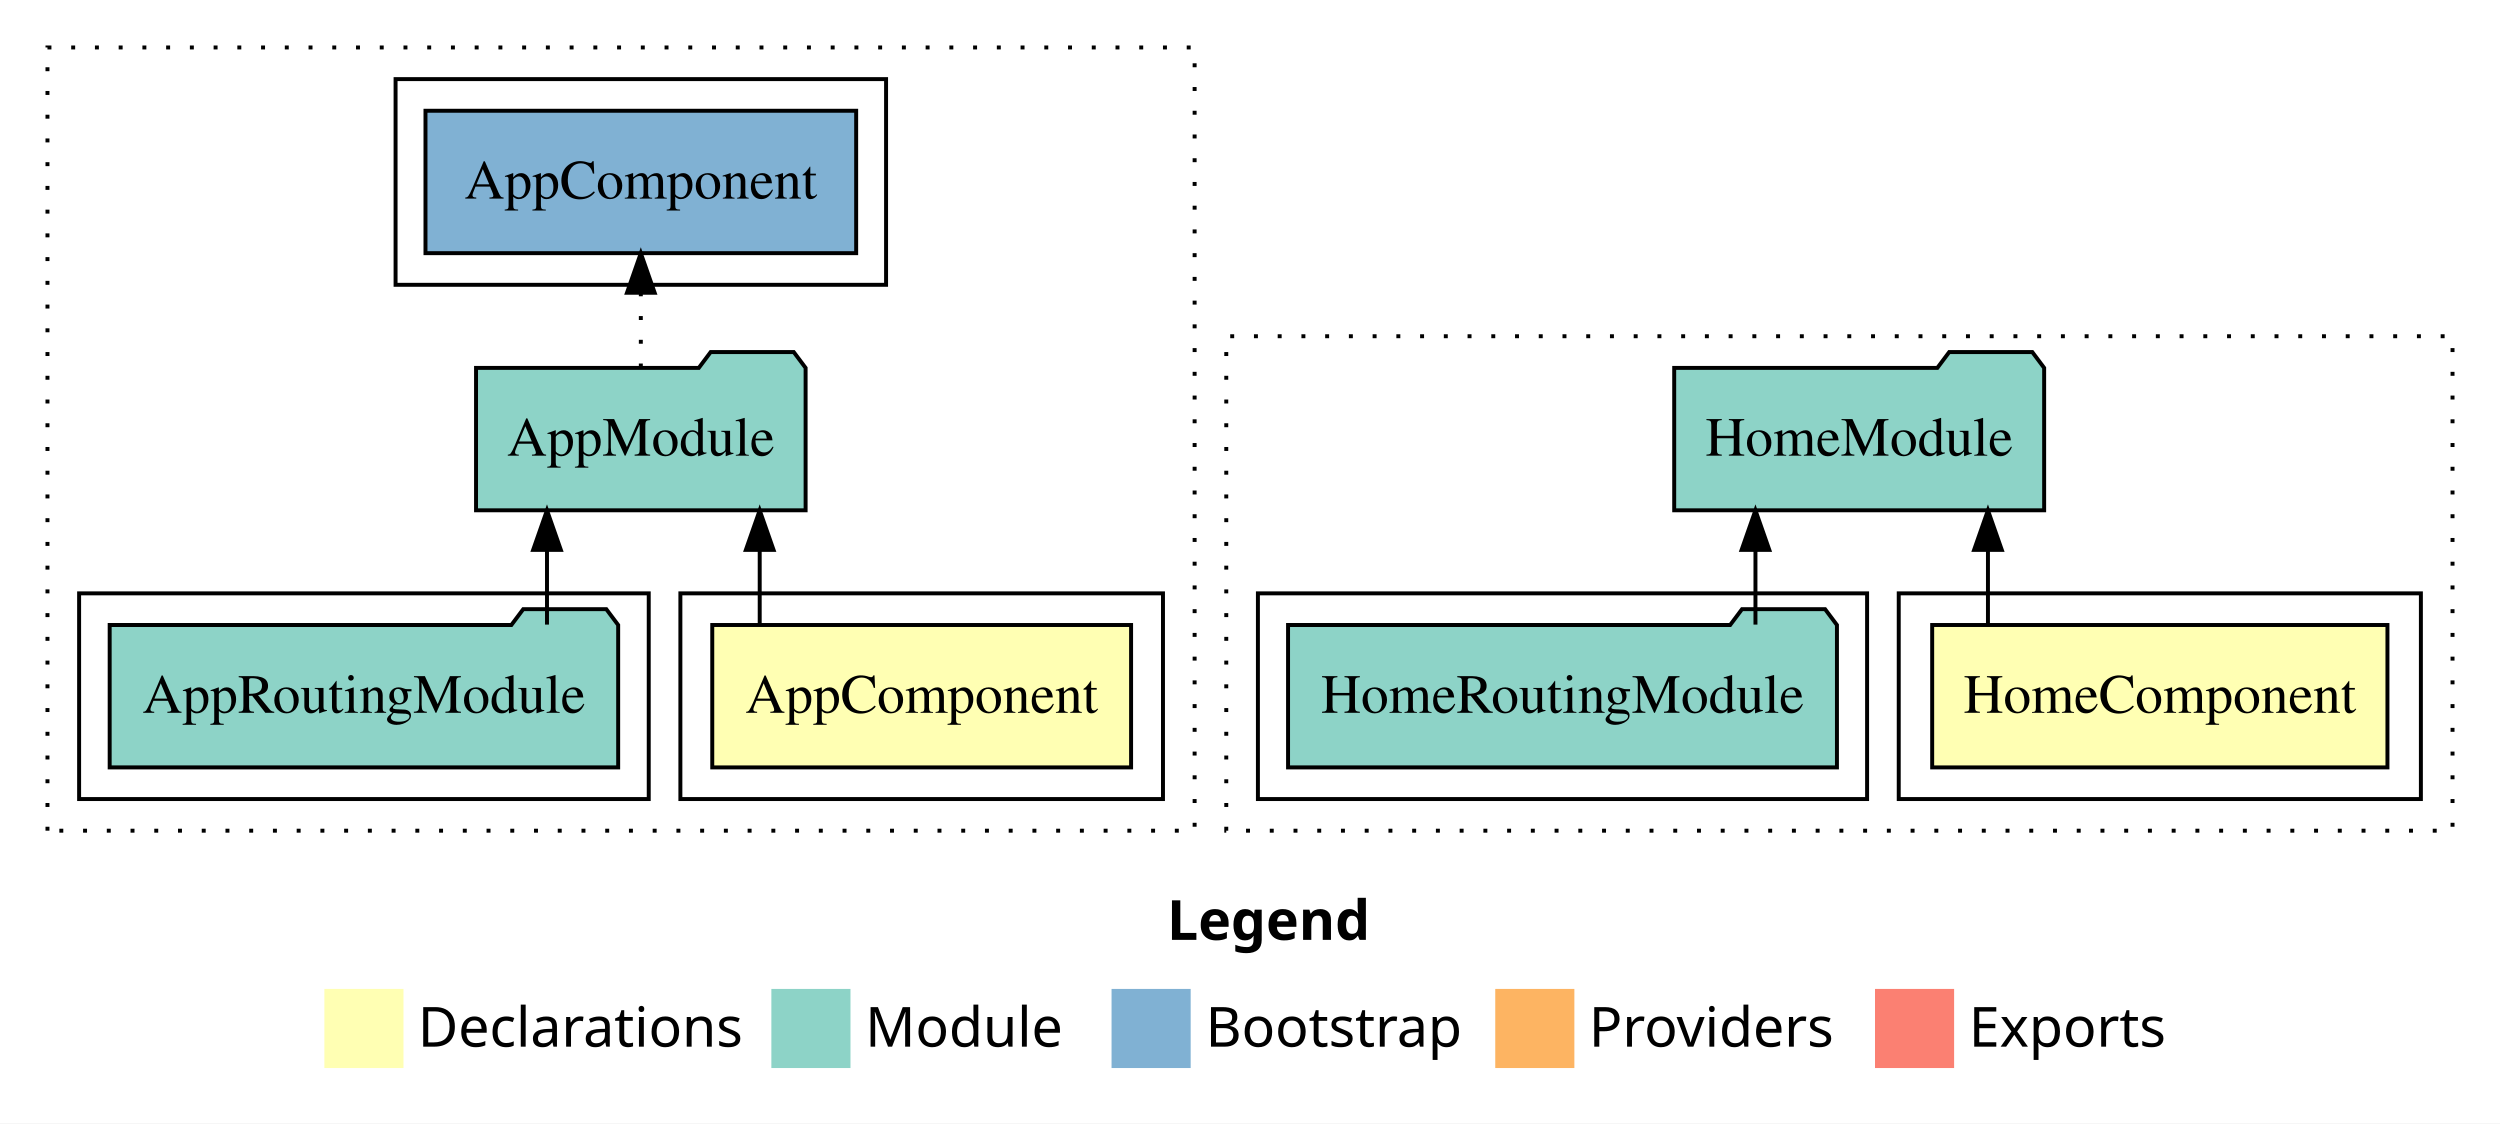
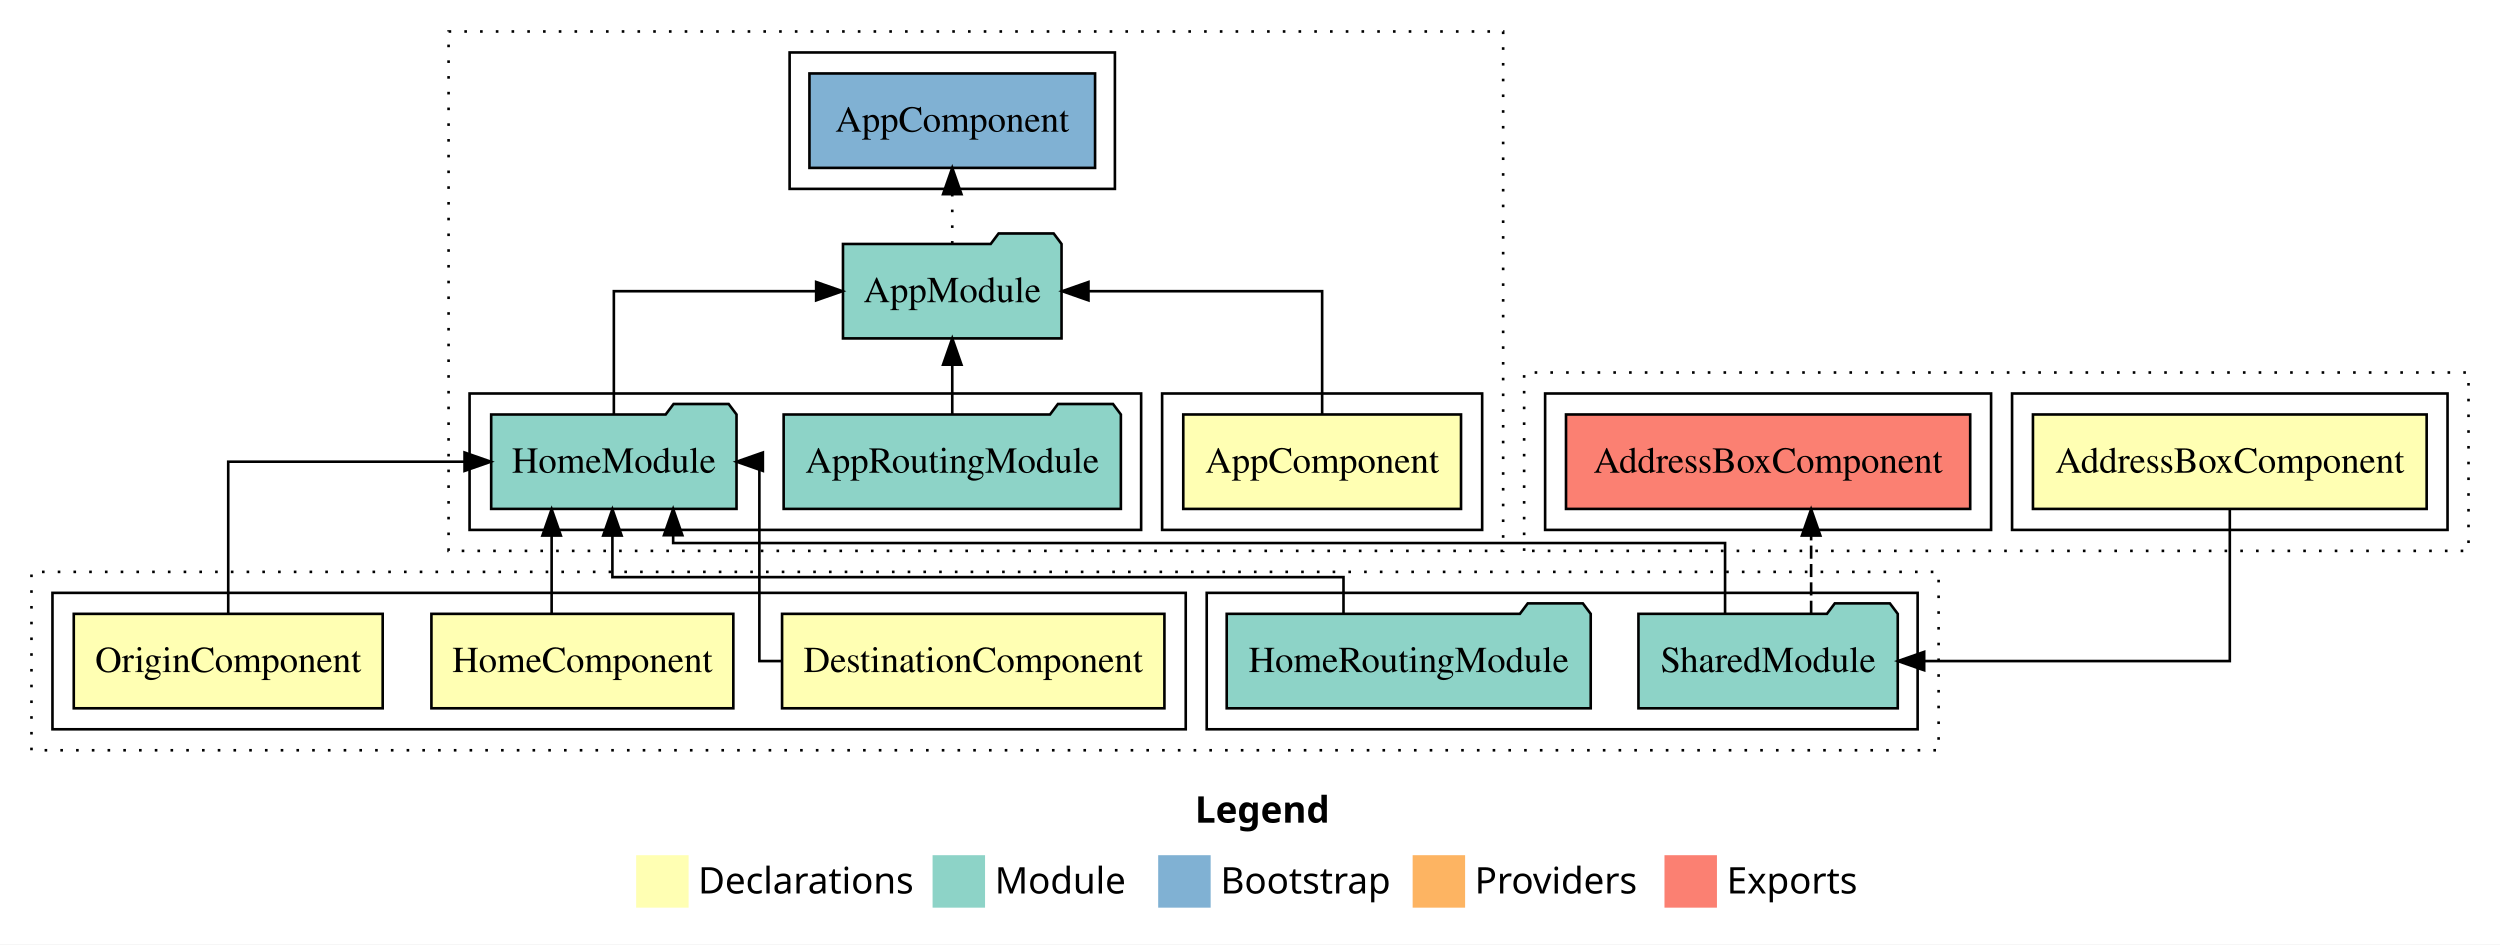
- <svg xmlns="http://www.w3.org/2000/svg" width="632pt" height="284pt" viewBox="0.00 0.00 632.00 284.00">
-   <g id="graph0" class="graph" transform="scale(1 1) rotate(0) translate(4 280)">
-     <polygon fill="#ffffff" stroke="transparent" points="-4,4 -4,-280 628,-280 628,4 -4,4" />
-     <text text-anchor="start" x="291.009" y="-42.4" font-family="sans-serif" font-weight="bold" font-size="14.00" fill="#000000">Legend</text>
-     <polygon fill="#ffffb3" stroke="transparent" points="78,-10 78,-30 98,-30 98,-10 78,-10" />
-     <text text-anchor="start" x="101.629" y="-15.4" font-family="sans-serif" font-size="14.00" fill="#000000">  Declarations</text>
-     <polygon fill="#8dd3c7" stroke="transparent" points="191,-10 191,-30 211,-30 211,-10 191,-10" />
-     <text text-anchor="start" x="214.725" y="-15.4" font-family="sans-serif" font-size="14.00" fill="#000000">  Module</text>
-     <polygon fill="#80b1d3" stroke="transparent" points="277,-10 277,-30 297,-30 297,-10 277,-10" />
-     <text text-anchor="start" x="300.781" y="-15.4" font-family="sans-serif" font-size="14.00" fill="#000000">  Bootstrap</text>
-     <polygon fill="#fdb462" stroke="transparent" points="374,-10 374,-30 394,-30 394,-10 374,-10" />
-     <text text-anchor="start" x="397.673" y="-15.4" font-family="sans-serif" font-size="14.00" fill="#000000">  Providers</text>
-     <polygon fill="#fb8072" stroke="transparent" points="470,-10 470,-30 490,-30 490,-10 470,-10" />
-     <text text-anchor="start" x="493.726" y="-15.4" font-family="sans-serif" font-size="14.00" fill="#000000">  Exports</text>
+ <svg xmlns="http://www.w3.org/2000/svg" width="953pt" height="360pt" viewBox="0.00 0.00 953.00 360.00">
+   <g id="graph0" class="graph" transform="scale(1 1) rotate(0) translate(4 356)">
+     <polygon fill="#ffffff" stroke="transparent" points="-4,4 -4,-356 949,-356 949,4 -4,4" />
+     <text text-anchor="start" x="451.509" y="-42.4" font-family="sans-serif" font-weight="bold" font-size="14.00" fill="#000000">Legend</text>
+     <polygon fill="#ffffb3" stroke="transparent" points="238.5,-10 238.5,-30 258.5,-30 258.5,-10 238.5,-10" />
+     <text text-anchor="start" x="262.129" y="-15.4" font-family="sans-serif" font-size="14.00" fill="#000000">  Declarations</text>
+     <polygon fill="#8dd3c7" stroke="transparent" points="351.5,-10 351.5,-30 371.5,-30 371.5,-10 351.5,-10" />
+     <text text-anchor="start" x="375.225" y="-15.4" font-family="sans-serif" font-size="14.00" fill="#000000">  Module</text>
+     <polygon fill="#80b1d3" stroke="transparent" points="437.5,-10 437.5,-30 457.5,-30 457.5,-10 437.5,-10" />
+     <text text-anchor="start" x="461.281" y="-15.4" font-family="sans-serif" font-size="14.00" fill="#000000">  Bootstrap</text>
+     <polygon fill="#fdb462" stroke="transparent" points="534.5,-10 534.5,-30 554.5,-30 554.5,-10 534.5,-10" />
+     <text text-anchor="start" x="558.173" y="-15.4" font-family="sans-serif" font-size="14.00" fill="#000000">  Providers</text>
+     <polygon fill="#fb8072" stroke="transparent" points="630.5,-10 630.5,-30 650.5,-30 650.5,-10 630.5,-10" />
+     <text text-anchor="start" x="654.226" y="-15.4" font-family="sans-serif" font-size="14.00" fill="#000000">  Exports</text>
    <g id="clust1" class="cluster">
-       <polygon fill="none" stroke="#000000" stroke-dasharray="1,5" points="8,-70 8,-268 298,-268 298,-70 8,-70" />
+       <polygon fill="none" stroke="#000000" stroke-dasharray="1,5" points="167,-146 167,-344 569,-344 569,-146 167,-146" />
    </g>
    <g id="clust2" class="cluster">
-       <polygon fill="none" stroke="#000000" points="168,-78 168,-130 290,-130 290,-78 168,-78" />
+       <polygon fill="none" stroke="#000000" points="439,-154 439,-206 561,-206 561,-154 439,-154" />
    </g>
    <g id="clust4" class="cluster">
-       <polygon fill="none" stroke="#000000" points="16,-78 16,-130 160,-130 160,-78 16,-78" />
+       <polygon fill="none" stroke="#000000" points="175,-154 175,-206 431,-206 431,-154 175,-154" />
    </g>
    <g id="clust6" class="cluster">
-       <polygon fill="none" stroke="#000000" points="96,-208 96,-260 220,-260 220,-208 96,-208" />
+       <polygon fill="none" stroke="#000000" points="297,-284 297,-336 421,-336 421,-284 297,-284" />
    </g>
-     <g id="clust20" class="cluster">
-       <polygon fill="none" stroke="#000000" stroke-dasharray="1,5" points="306,-70 306,-195 616,-195 616,-70 306,-70" />
+     <g id="clust26" class="cluster">
+       <polygon fill="none" stroke="#000000" stroke-dasharray="1,5" points="8,-70 8,-138 735,-138 735,-70 8,-70" />
    </g>
-     <g id="clust21" class="cluster">
-       <polygon fill="none" stroke="#000000" points="476,-78 476,-130 608,-130 608,-78 476,-78" />
+     <g id="clust27" class="cluster">
+       <polygon fill="none" stroke="#000000" points="16,-78 16,-130 448,-130 448,-78 16,-78" />
    </g>
-     <g id="clust23" class="cluster">
-       <polygon fill="none" stroke="#000000" points="314,-78 314,-130 468,-130 468,-78 314,-78" />
+     <g id="clust31" class="cluster">
+       <polygon fill="none" stroke="#000000" points="456,-78 456,-130 727,-130 727,-78 456,-78" />
+     </g>
+     <g id="clust41" class="cluster">
+       <polygon fill="none" stroke="#000000" stroke-dasharray="1,5" points="577,-146 577,-214 937,-214 937,-146 577,-146" />
+     </g>
+     <g id="clust42" class="cluster">
+       <polygon fill="none" stroke="#000000" points="763,-154 763,-206 929,-206 929,-154 763,-154" />
+     </g>
+     <g id="clust45" class="cluster">
+       <polygon fill="none" stroke="#000000" points="585,-154 585,-206 755,-206 755,-154 585,-154" />
    </g>
    <g id="node1" class="node">
-       <polygon fill="#ffffb3" stroke="#000000" points="281.94,-122 176.06,-122 176.06,-86 281.94,-86 281.94,-122" />
-       <text text-anchor="middle" x="229" y="-99.8" font-family="Times,serif" font-size="14.00" fill="#000000">AppComponent</text>
+       <polygon fill="#ffffb3" stroke="#000000" points="552.94,-198 447.06,-198 447.06,-162 552.94,-162 552.94,-198" />
+       <text text-anchor="middle" x="500" y="-175.8" font-family="Times,serif" font-size="14.00" fill="#000000">AppComponent</text>
    </g>
    <g id="node2" class="node">
-       <polygon fill="#8dd3c7" stroke="#000000" points="199.657,-187 196.657,-191 175.657,-191 172.657,-187 116.343,-187 116.343,-151 199.657,-151 199.657,-187" />
-       <text text-anchor="middle" x="158" y="-164.8" font-family="Times,serif" font-size="14.00" fill="#000000">AppModule</text>
+       <polygon fill="#8dd3c7" stroke="#000000" points="400.657,-263 397.657,-267 376.657,-267 373.657,-263 317.343,-263 317.343,-227 400.657,-227 400.657,-263" />
+       <text text-anchor="middle" x="359" y="-240.8" font-family="Times,serif" font-size="14.00" fill="#000000">AppModule</text>
    </g>
    <g id="edge1" class="edge">
-       <path fill="none" stroke="#000000" d="M188.054,-122.106C188.054,-122.106 188.054,-140.991 188.054,-140.991" />
-       <polygon fill="#000000" stroke="#000000" points="184.554,-140.991 188.054,-150.991 191.554,-140.991 184.554,-140.991" />
+       <path fill="none" stroke="#000000" d="M500,-198.106C500,-217.339 500,-245 500,-245 500,-245 410.923,-245 410.923,-245" />
+       <polygon fill="#000000" stroke="#000000" points="410.923,-241.5 400.923,-245 410.923,-248.5 410.923,-241.5" />
+     </g>
+     <g id="node5" class="node">
+       <polygon fill="#80b1d3" stroke="#000000" points="413.439,-328 304.561,-328 304.561,-292 413.439,-292 413.439,-328" />
+       <text text-anchor="middle" x="359" y="-305.8" font-family="Times,serif" font-size="14.00" fill="#000000">AppComponent </text>
+     </g>
+     <g id="edge4" class="edge">
+       <path fill="none" stroke="#000000" stroke-dasharray="1,5" d="M359,-263.106C359,-263.106 359,-281.991 359,-281.991" />
+       <polygon fill="#000000" stroke="#000000" points="355.5,-281.991 359,-291.991 362.5,-281.991 355.5,-281.991" />
+     </g>
+     <g id="node3" class="node">
+       <polygon fill="#8dd3c7" stroke="#000000" points="423.274,-198 420.274,-202 399.274,-202 396.274,-198 294.726,-198 294.726,-162 423.274,-162 423.274,-198" />
+       <text text-anchor="middle" x="359" y="-175.8" font-family="Times,serif" font-size="14.00" fill="#000000">AppRoutingModule</text>
+     </g>
+     <g id="edge2" class="edge">
+       <path fill="none" stroke="#000000" d="M359,-198.106C359,-198.106 359,-216.991 359,-216.991" />
+       <polygon fill="#000000" stroke="#000000" points="355.5,-216.991 359,-226.991 362.5,-216.991 355.5,-216.991" />
    </g>
    <g id="node4" class="node">
-       <polygon fill="#80b1d3" stroke="#000000" points="212.439,-252 103.561,-252 103.561,-216 212.439,-216 212.439,-252" />
-       <text text-anchor="middle" x="158" y="-229.8" font-family="Times,serif" font-size="14.00" fill="#000000">AppComponent </text>
+       <polygon fill="#8dd3c7" stroke="#000000" points="276.762,-198 273.762,-202 252.762,-202 249.762,-198 183.238,-198 183.238,-162 276.762,-162 276.762,-198" />
+       <text text-anchor="middle" x="230" y="-175.8" font-family="Times,serif" font-size="14.00" fill="#000000">HomeModule</text>
    </g>
    <g id="edge3" class="edge">
-       <path fill="none" stroke="#000000" stroke-dasharray="1,5" d="M158,-187.106C158,-187.106 158,-205.991 158,-205.991" />
-       <polygon fill="#000000" stroke="#000000" points="154.5,-205.991 158,-215.991 161.5,-205.991 154.5,-205.991" />
-     </g>
-     <g id="node3" class="node">
-       <polygon fill="#8dd3c7" stroke="#000000" points="152.274,-122 149.274,-126 128.274,-126 125.274,-122 23.726,-122 23.726,-86 152.274,-86 152.274,-122" />
-       <text text-anchor="middle" x="88" y="-99.8" font-family="Times,serif" font-size="14.00" fill="#000000">AppRoutingModule</text>
-     </g>
-     <g id="edge2" class="edge">
-       <path fill="none" stroke="#000000" d="M134.28,-122.106C134.28,-122.106 134.28,-140.991 134.28,-140.991" />
-       <polygon fill="#000000" stroke="#000000" points="130.78,-140.991 134.28,-150.991 137.78,-140.991 130.78,-140.991" />
-     </g>
-     <g id="node5" class="node">
-       <polygon fill="#ffffb3" stroke="#000000" points="599.545,-122 484.455,-122 484.455,-86 599.545,-86 599.545,-122" />
-       <text text-anchor="middle" x="542" y="-99.8" font-family="Times,serif" font-size="14.00" fill="#000000">HomeComponent</text>
+       <path fill="none" stroke="#000000" d="M230,-198.106C230,-217.339 230,-245 230,-245 230,-245 307.117,-245 307.117,-245" />
+       <polygon fill="#000000" stroke="#000000" points="307.117,-248.5 317.117,-245 307.117,-241.5 307.117,-248.5" />
    </g>
    <g id="node6" class="node">
-       <polygon fill="#8dd3c7" stroke="#000000" points="512.762,-187 509.762,-191 488.762,-191 485.762,-187 419.238,-187 419.238,-151 512.762,-151 512.762,-187" />
-       <text text-anchor="middle" x="466" y="-164.8" font-family="Times,serif" font-size="14.00" fill="#000000">HomeModule</text>
+       <polygon fill="#ffffb3" stroke="#000000" points="439.875,-122 294.125,-122 294.125,-86 439.875,-86 439.875,-122" />
+       <text text-anchor="middle" x="367" y="-99.8" font-family="Times,serif" font-size="14.00" fill="#000000">DestinationComponent</text>
    </g>
-     <g id="edge4" class="edge">
-       <path fill="none" stroke="#000000" d="M498.554,-122.106C498.554,-122.106 498.554,-140.991 498.554,-140.991" />
-       <polygon fill="#000000" stroke="#000000" points="495.054,-140.991 498.554,-150.991 502.054,-140.991 495.054,-140.991" />
+     <g id="edge5" class="edge">
+       <path fill="none" stroke="#000000" d="M293.889,-104C288.707,-104 285.472,-104 285.472,-104 285.472,-104 285.472,-180 285.472,-180 285.472,-180 284.605,-180 284.605,-180" />
+       <polygon fill="#000000" stroke="#000000" points="286.804,-176.5 276.804,-180 286.804,-183.5 286.804,-176.5" />
    </g>
    <g id="node7" class="node">
-       <polygon fill="#8dd3c7" stroke="#000000" points="460.38,-122 457.38,-126 436.38,-126 433.38,-122 321.62,-122 321.62,-86 460.38,-86 460.38,-122" />
-       <text text-anchor="middle" x="391" y="-99.8" font-family="Times,serif" font-size="14.00" fill="#000000">HomeRoutingModule</text>
+       <polygon fill="#ffffb3" stroke="#000000" points="275.545,-122 160.455,-122 160.455,-86 275.545,-86 275.545,-122" />
+       <text text-anchor="middle" x="218" y="-99.8" font-family="Times,serif" font-size="14.00" fill="#000000">HomeComponent</text>
    </g>
-     <g id="edge5" class="edge">
-       <path fill="none" stroke="#000000" d="M439.779,-122.106C439.779,-122.106 439.779,-140.991 439.779,-140.991" />
-       <polygon fill="#000000" stroke="#000000" points="436.279,-140.991 439.779,-150.991 443.279,-140.991 436.279,-140.991" />
+     <g id="edge6" class="edge">
+       <path fill="none" stroke="#000000" d="M206.282,-122.011C206.282,-122.011 206.282,-151.855 206.282,-151.855" />
+       <polygon fill="#000000" stroke="#000000" points="202.782,-151.855 206.282,-161.855 209.782,-151.855 202.782,-151.855" />
+     </g>
+     <g id="node8" class="node">
+       <polygon fill="#ffffb3" stroke="#000000" points="141.881,-122 24.119,-122 24.119,-86 141.881,-86 141.881,-122" />
+       <text text-anchor="middle" x="83" y="-99.8" font-family="Times,serif" font-size="14.00" fill="#000000">OriginComponent</text>
+     </g>
+     <g id="edge7" class="edge">
+       <path fill="none" stroke="#000000" d="M83,-122.011C83,-144.485 83,-180 83,-180 83,-180 173.084,-180 173.084,-180" />
+       <polygon fill="#000000" stroke="#000000" points="173.084,-183.5 183.084,-180 173.084,-176.5 173.084,-183.5" />
+     </g>
+     <g id="node9" class="node">
+       <polygon fill="#8dd3c7" stroke="#000000" points="602.38,-122 599.38,-126 578.38,-126 575.38,-122 463.62,-122 463.62,-86 602.38,-86 602.38,-122" />
+       <text text-anchor="middle" x="533" y="-99.8" font-family="Times,serif" font-size="14.00" fill="#000000">HomeRoutingModule</text>
+     </g>
+     <g id="edge8" class="edge">
+       <path fill="none" stroke="#000000" d="M508.14,-122.243C508.14,-129.43 508.14,-136 508.14,-136 508.14,-136 229.446,-136 229.446,-136 229.446,-136 229.446,-151.85 229.446,-151.85" />
+       <polygon fill="#000000" stroke="#000000" points="225.946,-151.849 229.446,-161.85 232.946,-151.85 225.946,-151.849" />
+     </g>
+     <g id="node10" class="node">
+       <polygon fill="#8dd3c7" stroke="#000000" points="719.423,-122 716.423,-126 695.423,-126 692.423,-122 620.577,-122 620.577,-86 719.423,-86 719.423,-122" />
+       <text text-anchor="middle" x="670" y="-99.8" font-family="Times,serif" font-size="14.00" fill="#000000">SharedModule</text>
+     </g>
+     <g id="edge9" class="edge">
+       <path fill="none" stroke="#000000" d="M653.596,-122.044C653.596,-134.563 653.596,-149 653.596,-149 653.596,-149 252.609,-149 252.609,-149 252.609,-149 252.609,-151.967 252.609,-151.967" />
+       <polygon fill="#000000" stroke="#000000" points="249.109,-151.967 252.609,-161.967 256.109,-151.967 249.109,-151.967" />
+     </g>
+     <g id="node12" class="node">
+       <polygon fill="#fb8072" stroke="#000000" points="747.04,-198 592.96,-198 592.96,-162 747.04,-162 747.04,-198" />
+       <text text-anchor="middle" x="670" y="-175.8" font-family="Times,serif" font-size="14.00" fill="#000000">AddressBoxComponent </text>
+     </g>
+     <g id="edge11" class="edge">
+       <path fill="none" stroke="#000000" stroke-dasharray="5,2" d="M686.404,-122.011C686.404,-122.011 686.404,-151.855 686.404,-151.855" />
+       <polygon fill="#000000" stroke="#000000" points="682.904,-151.855 686.404,-161.855 689.904,-151.855 682.904,-151.855" />
+     </g>
+     <g id="node11" class="node">
+       <polygon fill="#ffffb3" stroke="#000000" points="921.041,-198 770.959,-198 770.959,-162 921.041,-162 921.041,-198" />
+       <text text-anchor="middle" x="846" y="-175.8" font-family="Times,serif" font-size="14.00" fill="#000000">AddressBoxComponent</text>
+     </g>
+     <g id="edge10" class="edge">
+       <path fill="none" stroke="#000000" d="M846,-161.989C846,-139.515 846,-104 846,-104 846,-104 729.494,-104 729.494,-104" />
+       <polygon fill="#000000" stroke="#000000" points="729.494,-100.5 719.494,-104 729.494,-107.5 729.494,-100.5" />
    </g>
  </g>
</svg>
